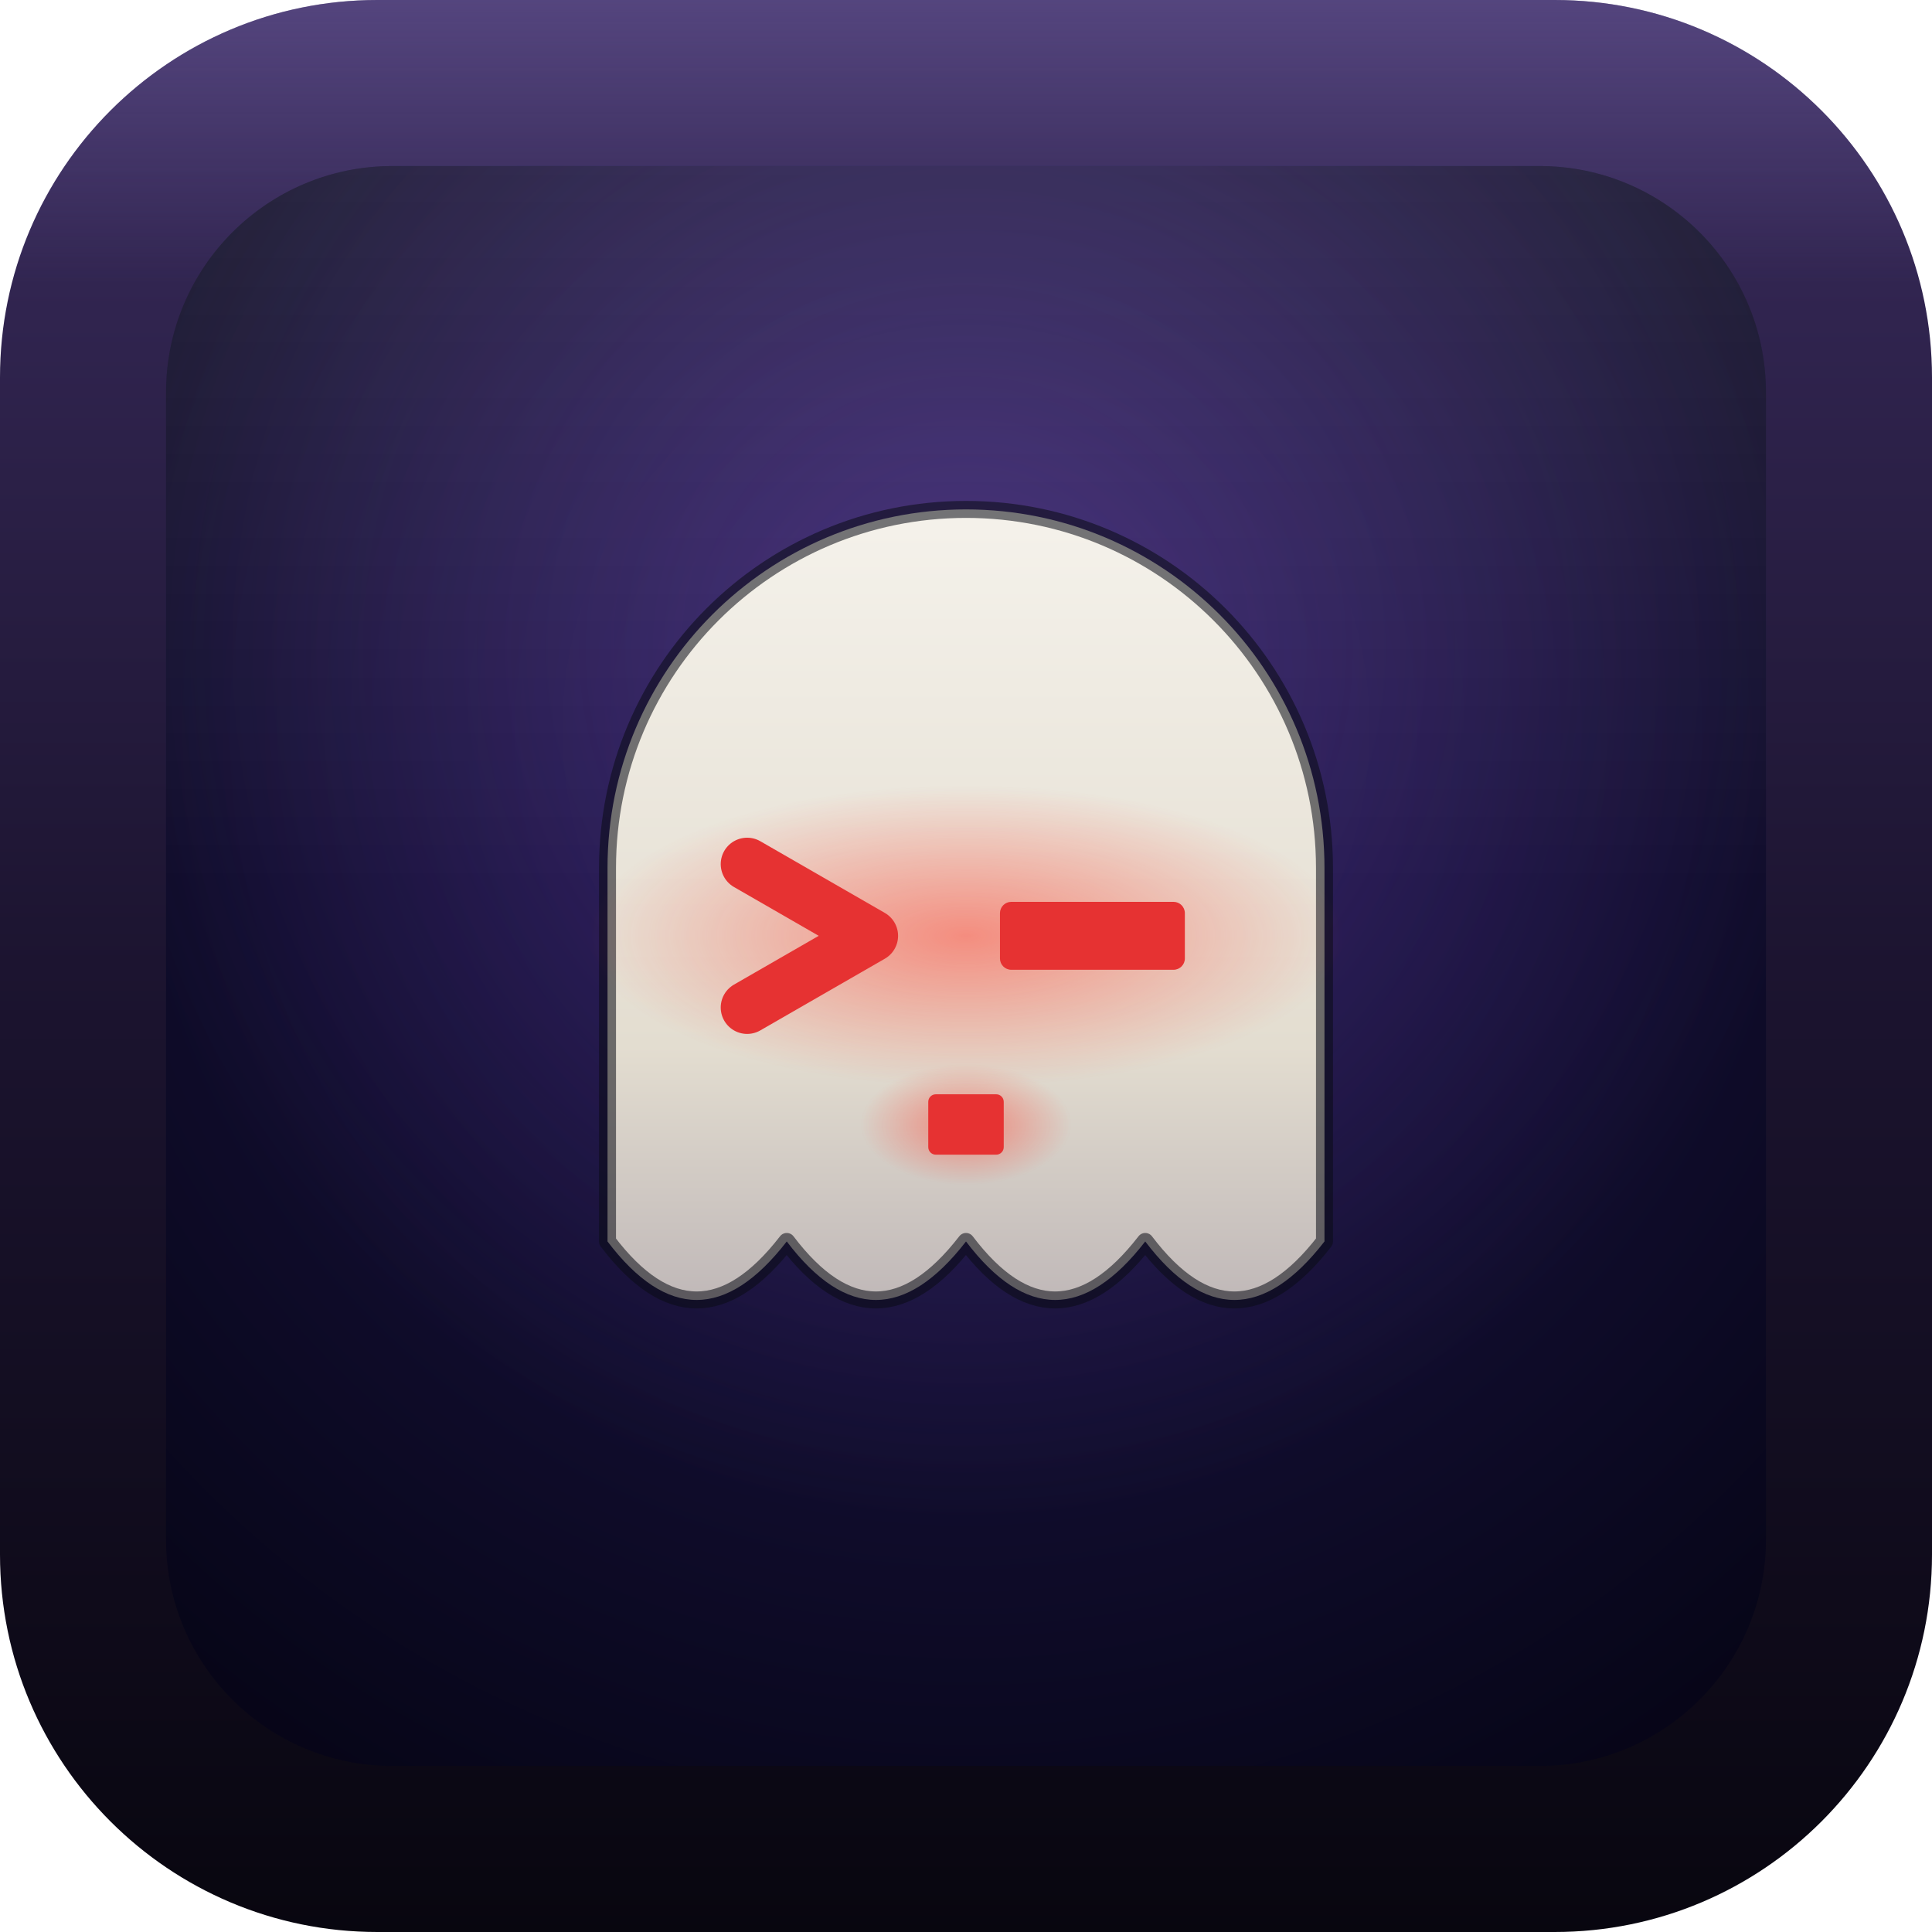
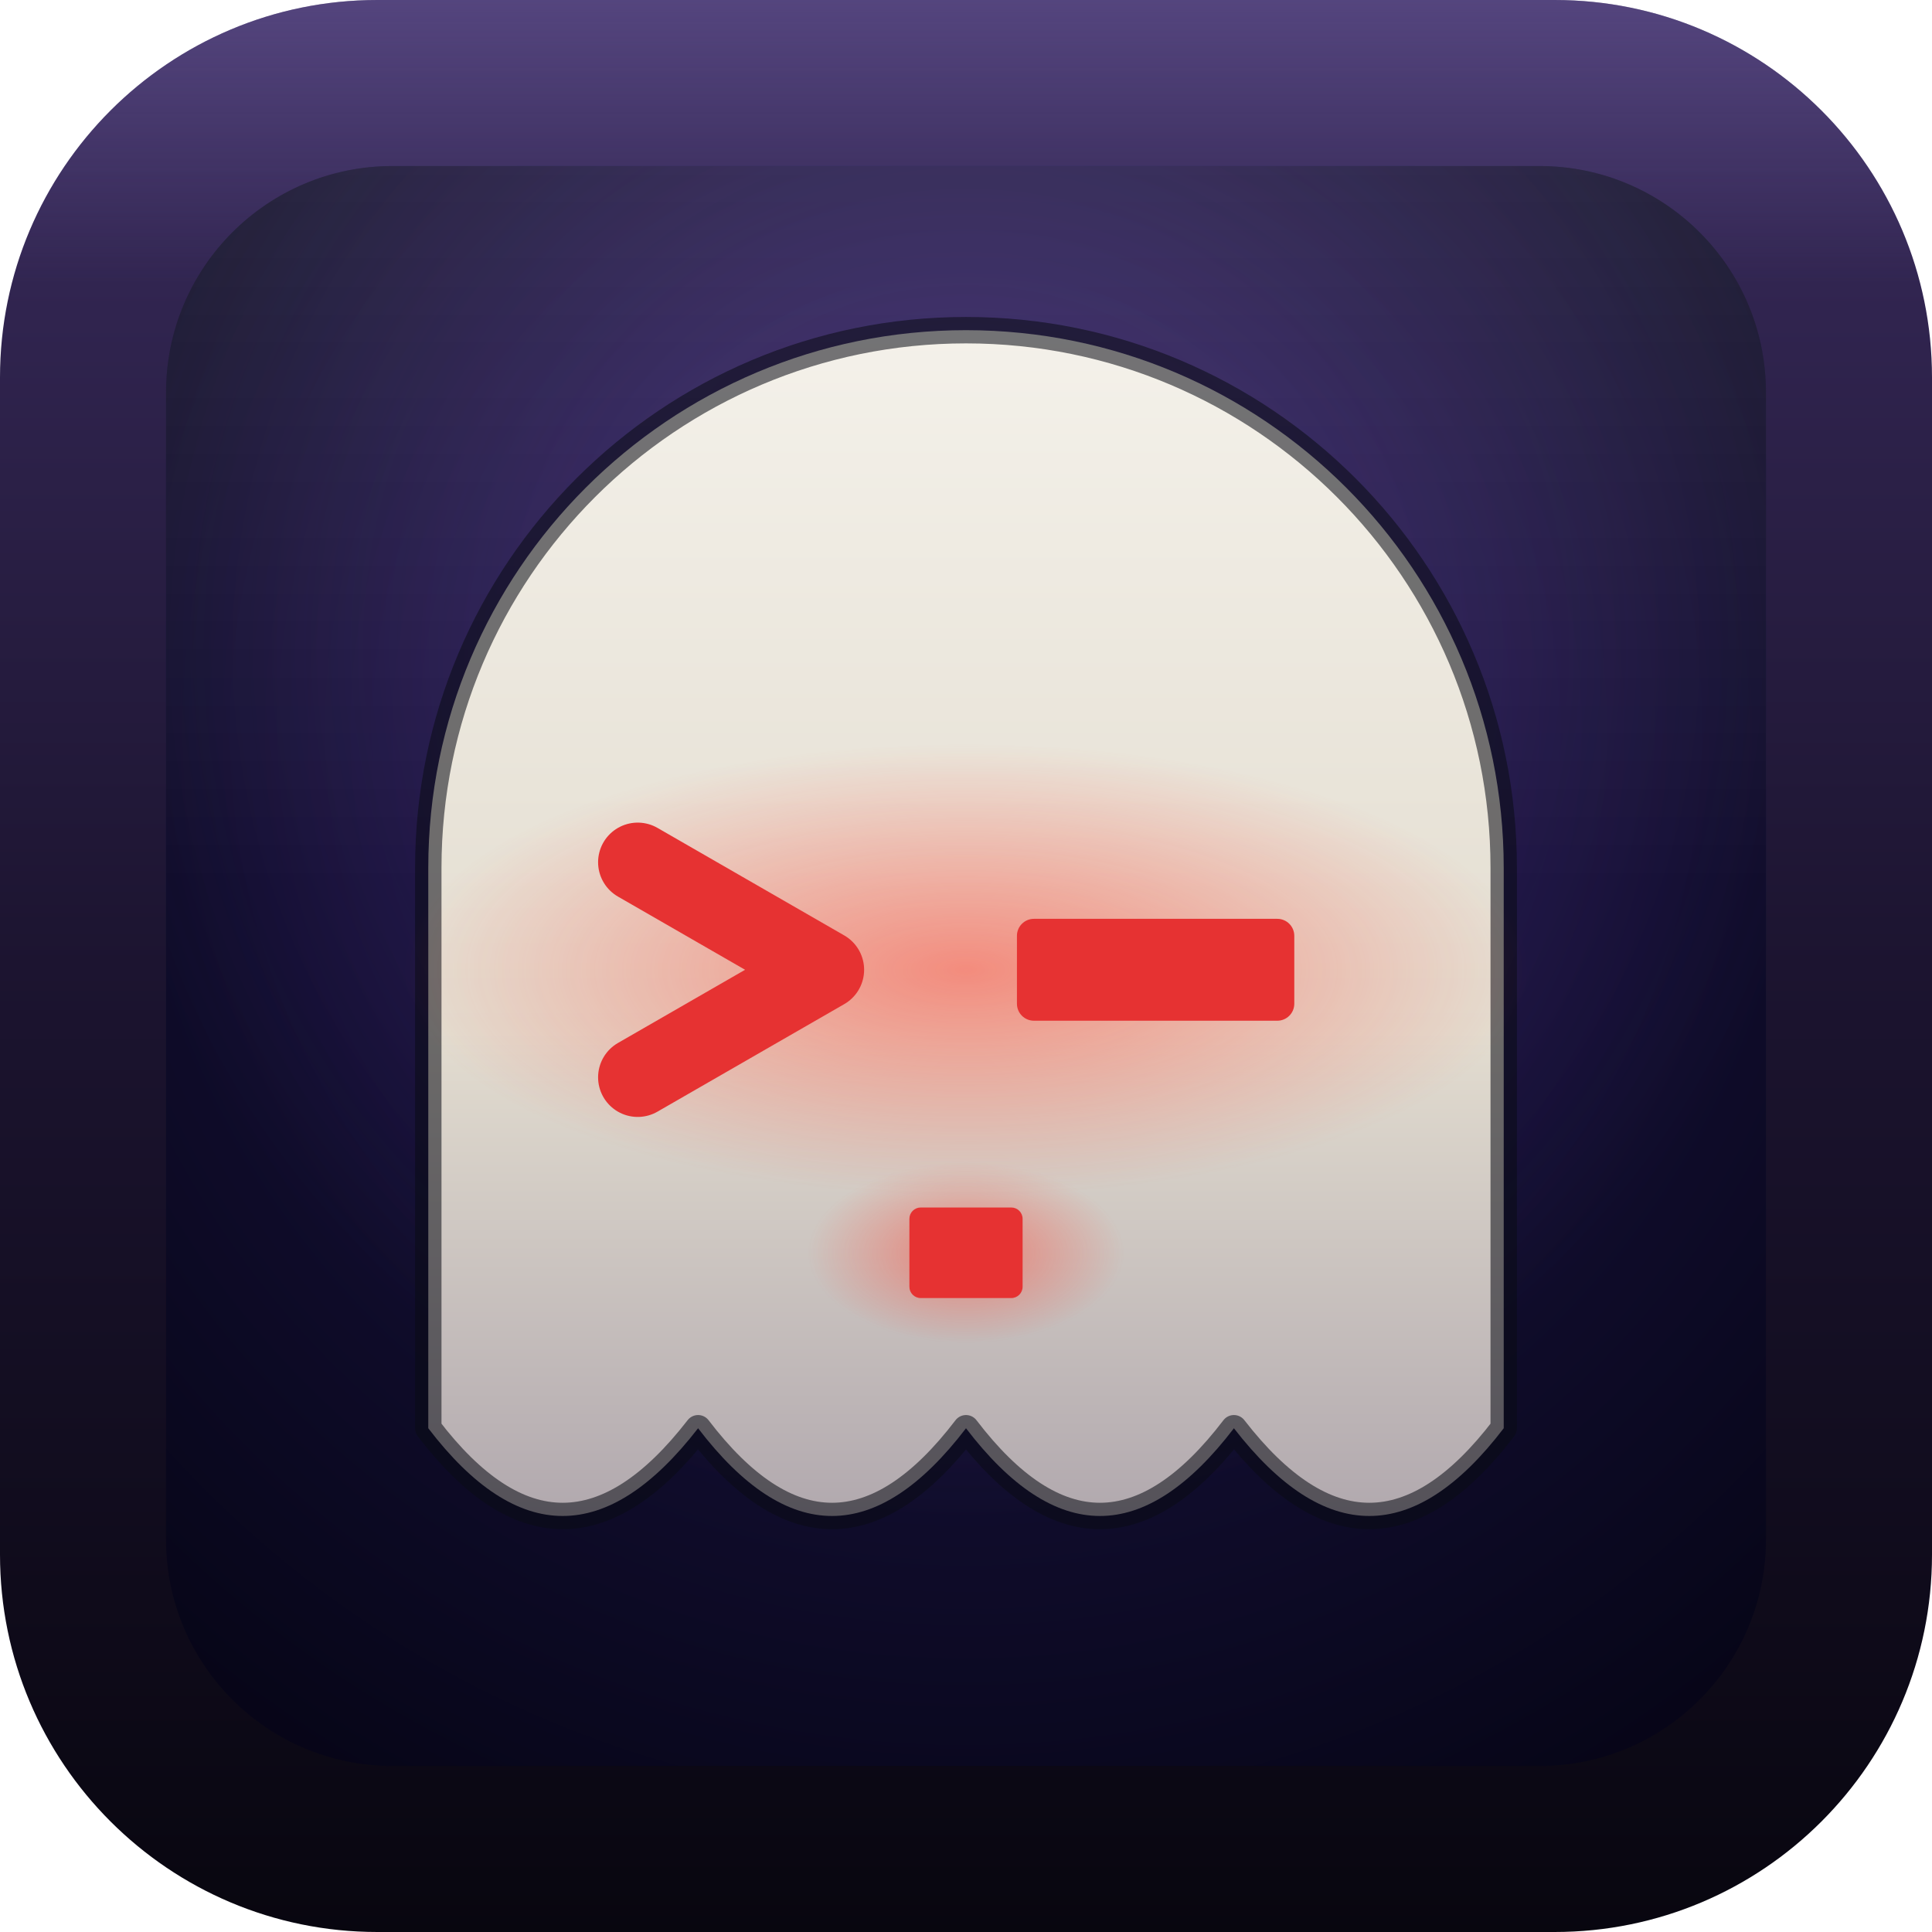
<svg xmlns="http://www.w3.org/2000/svg" width="1024" height="1024" viewBox="0 0 1024 1024">
  <defs>
    <linearGradient id="bezel" x1="0" y1="0" x2="0" y2="1">
      <stop offset="0" stop-color="#3a2c5e" />
      <stop offset="0.5" stop-color="#1c1430" />
      <stop offset="1" stop-color="#08060f" />
    </linearGradient>
    <linearGradient id="bezelSheen" x1="0" y1="0" x2="0" y2="1">
      <stop offset="0" stop-color="#7d6cb0" stop-opacity="0.4" />
      <stop offset="0.15" stop-color="#7d6cb0" stop-opacity="0" />
    </linearGradient>
    <radialGradient id="screen" cx="0.5" cy="0.35" r="0.85">
      <stop offset="0" stop-color="#221d52" />
      <stop offset="0.6" stop-color="#0f0c2a" />
      <stop offset="1" stop-color="#040312" />
    </radialGradient>
    <radialGradient id="screenBloom" cx="0.5" cy="0.3" r="0.55">
      <stop offset="0" stop-color="#8a4ad8" stop-opacity="0.30" />
      <stop offset="1" stop-color="#8a4ad8" stop-opacity="0" />
    </radialGradient>
    <linearGradient id="screenGloss" x1="0" y1="0" x2="0" y2="1">
      <stop offset="0" stop-color="#ffffff" stop-opacity="0.10" />
      <stop offset="0.45" stop-color="#ffffff" stop-opacity="0" />
    </linearGradient>
-     <linearGradient id="ghostBody" gradientUnits="userSpaceOnUse" x1="512" y1="280" x2="512" y2="780">
+     <linearGradient id="ghostBody" gradientUnits="userSpaceOnUse" x1="512" y1="175" x2="512" y2="850">
      <stop offset="0" stop-color="#f4f1ea" />
      <stop offset="0.55" stop-color="#e3ddd0" />
      <stop offset="1" stop-color="#a89fa8" />
    </linearGradient>
    <radialGradient id="mouthGlow" cx="0.5" cy="0.5" r="0.5">
      <stop offset="0" stop-color="#ff4838" stop-opacity="0.55" />
      <stop offset="1" stop-color="#ff4838" stop-opacity="0" />
    </radialGradient>
  </defs>
  <rect x="0" y="0" width="1024" height="1024" rx="200" fill="url(#bezel)" />
  <rect x="0" y="0" width="1024" height="1024" rx="200" fill="url(#bezelSheen)" />
  <rect x="88" y="88" width="848" height="848" rx="120" fill="url(#screen)" />
  <rect x="88" y="88" width="848" height="848" rx="120" fill="url(#screenBloom)" />
  <rect x="88" y="88" width="848" height="848" rx="120" fill="url(#screenGloss)" />
-   <path d="     M 322 658     L 322 460     A 190 190 0 0 1 702 460     L 702 658     Q 654 720 607 658     Q 559 720 512 658     Q 464 720 417 658     Q 369 720 322 658 Z   " fill="url(#ghostBody)" />
-   <path d="     M 322 658     L 322 460     A 190 190 0 0 1 702 460     L 702 658     Q 654 720 607 658     Q 559 720 512 658     Q 464 720 417 658     Q 369 720 322 658 Z   " fill="none" stroke="#0a0c14" stroke-opacity="0.55" stroke-width="9" stroke-linejoin="round" />
-   <ellipse cx="512" cy="496" rx="200" ry="80" fill="url(#mouthGlow)" />
-   <path d="M 396 458 L 462 496 L 396 534" fill="none" stroke="#e63232" stroke-width="28" stroke-linecap="round" stroke-linejoin="round" />
-   <rect x="530" y="478" width="98" height="36" rx="6" fill="#e63232" />
-   <ellipse cx="512" cy="596" rx="56" ry="32" fill="url(#mouthGlow)" />
-   <rect x="492" y="580" width="40" height="32" rx="4" fill="#e63232" />
+   <path d="     M 227 757     L 227 460     A 285 285 0 0 1 797 460     L 797 757     Q 726 850 654 757     Q 583 850 512 757     Q 441 850 370 757     Q 298 850 227 757 Z   " fill="url(#ghostBody)" />
+   <path d="     M 227 757     L 227 460     A 285 285 0 0 1 797 460     L 797 757     Q 726 850 654 757     Q 583 850 512 757     Q 441 850 370 757     Q 298 850 227 757 Z   " fill="none" stroke="#0a0c14" stroke-opacity="0.55" stroke-width="14" stroke-linejoin="round" />
+   <ellipse cx="512" cy="514" rx="300" ry="120" fill="url(#mouthGlow)" />
+   <path d="M 338 457 L 437 514 L 338 571" fill="none" stroke="#e63232" stroke-width="42" stroke-linecap="round" stroke-linejoin="round" />
+   <rect x="539" y="487" width="147" height="54" rx="9" fill="#e63232" />
+   <ellipse cx="512" cy="664" rx="84" ry="48" fill="url(#mouthGlow)" />
+   <rect x="482" y="640" width="60" height="48" rx="6" fill="#e63232" />
</svg>
